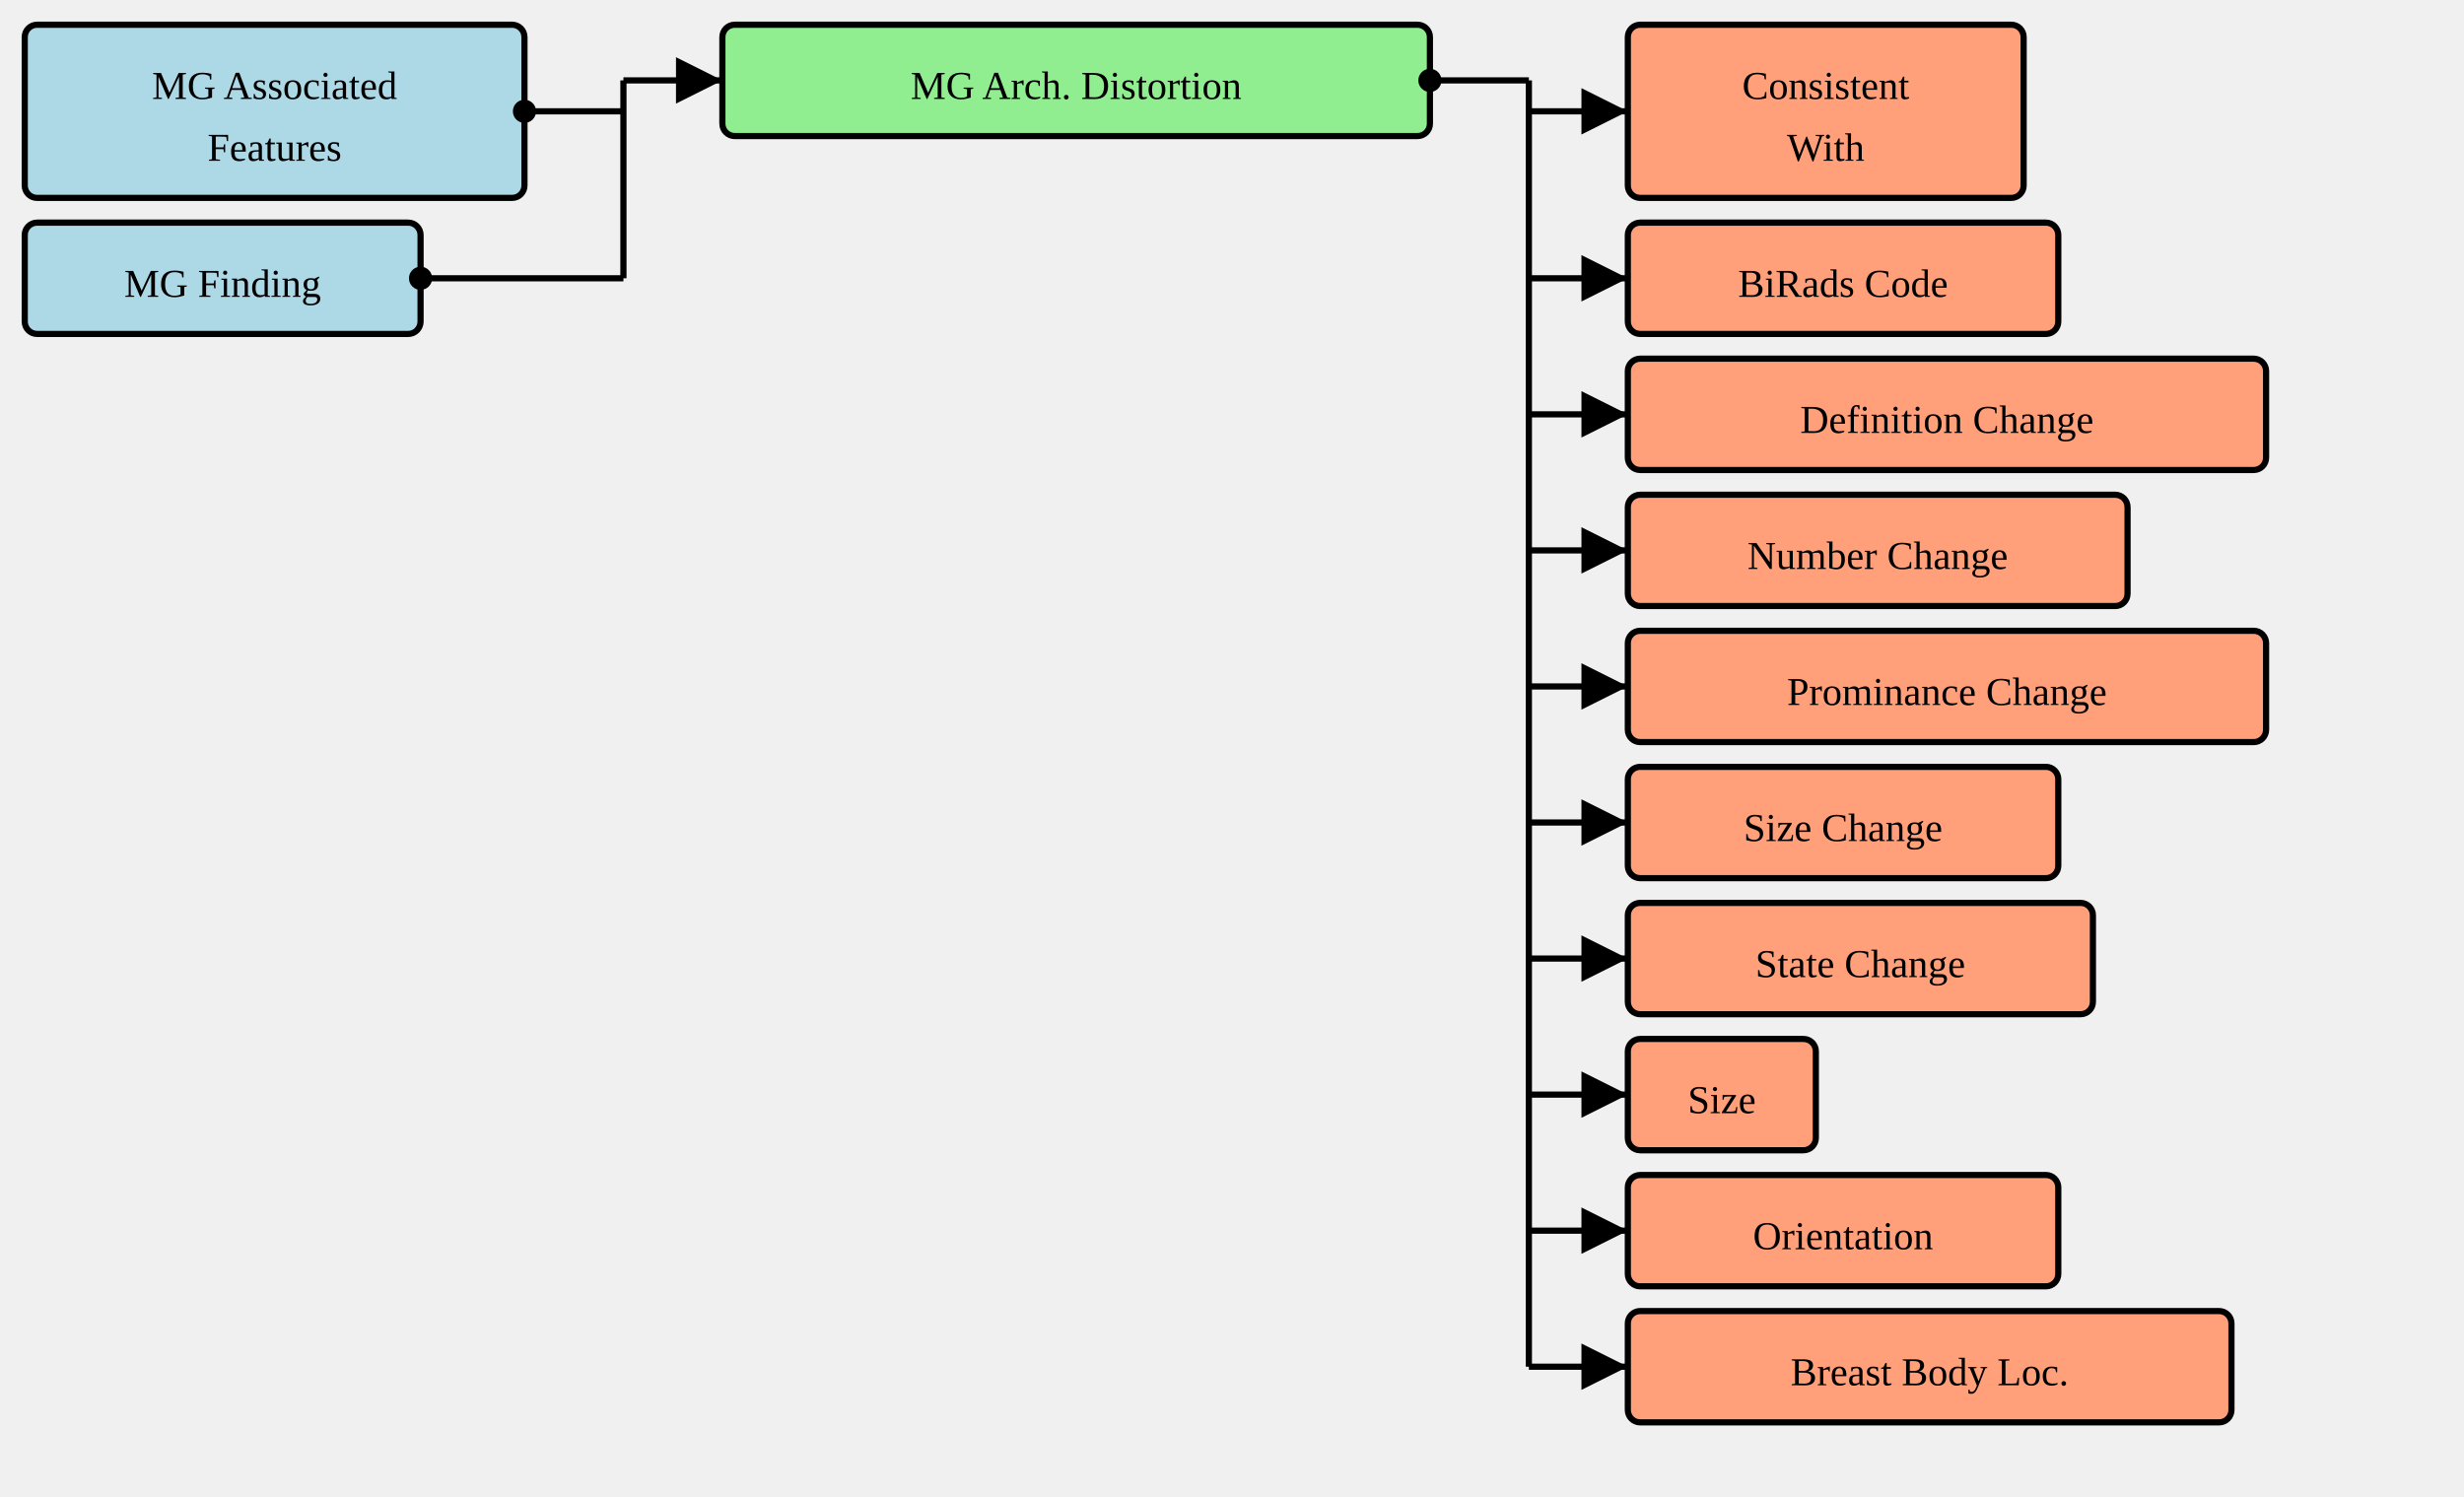
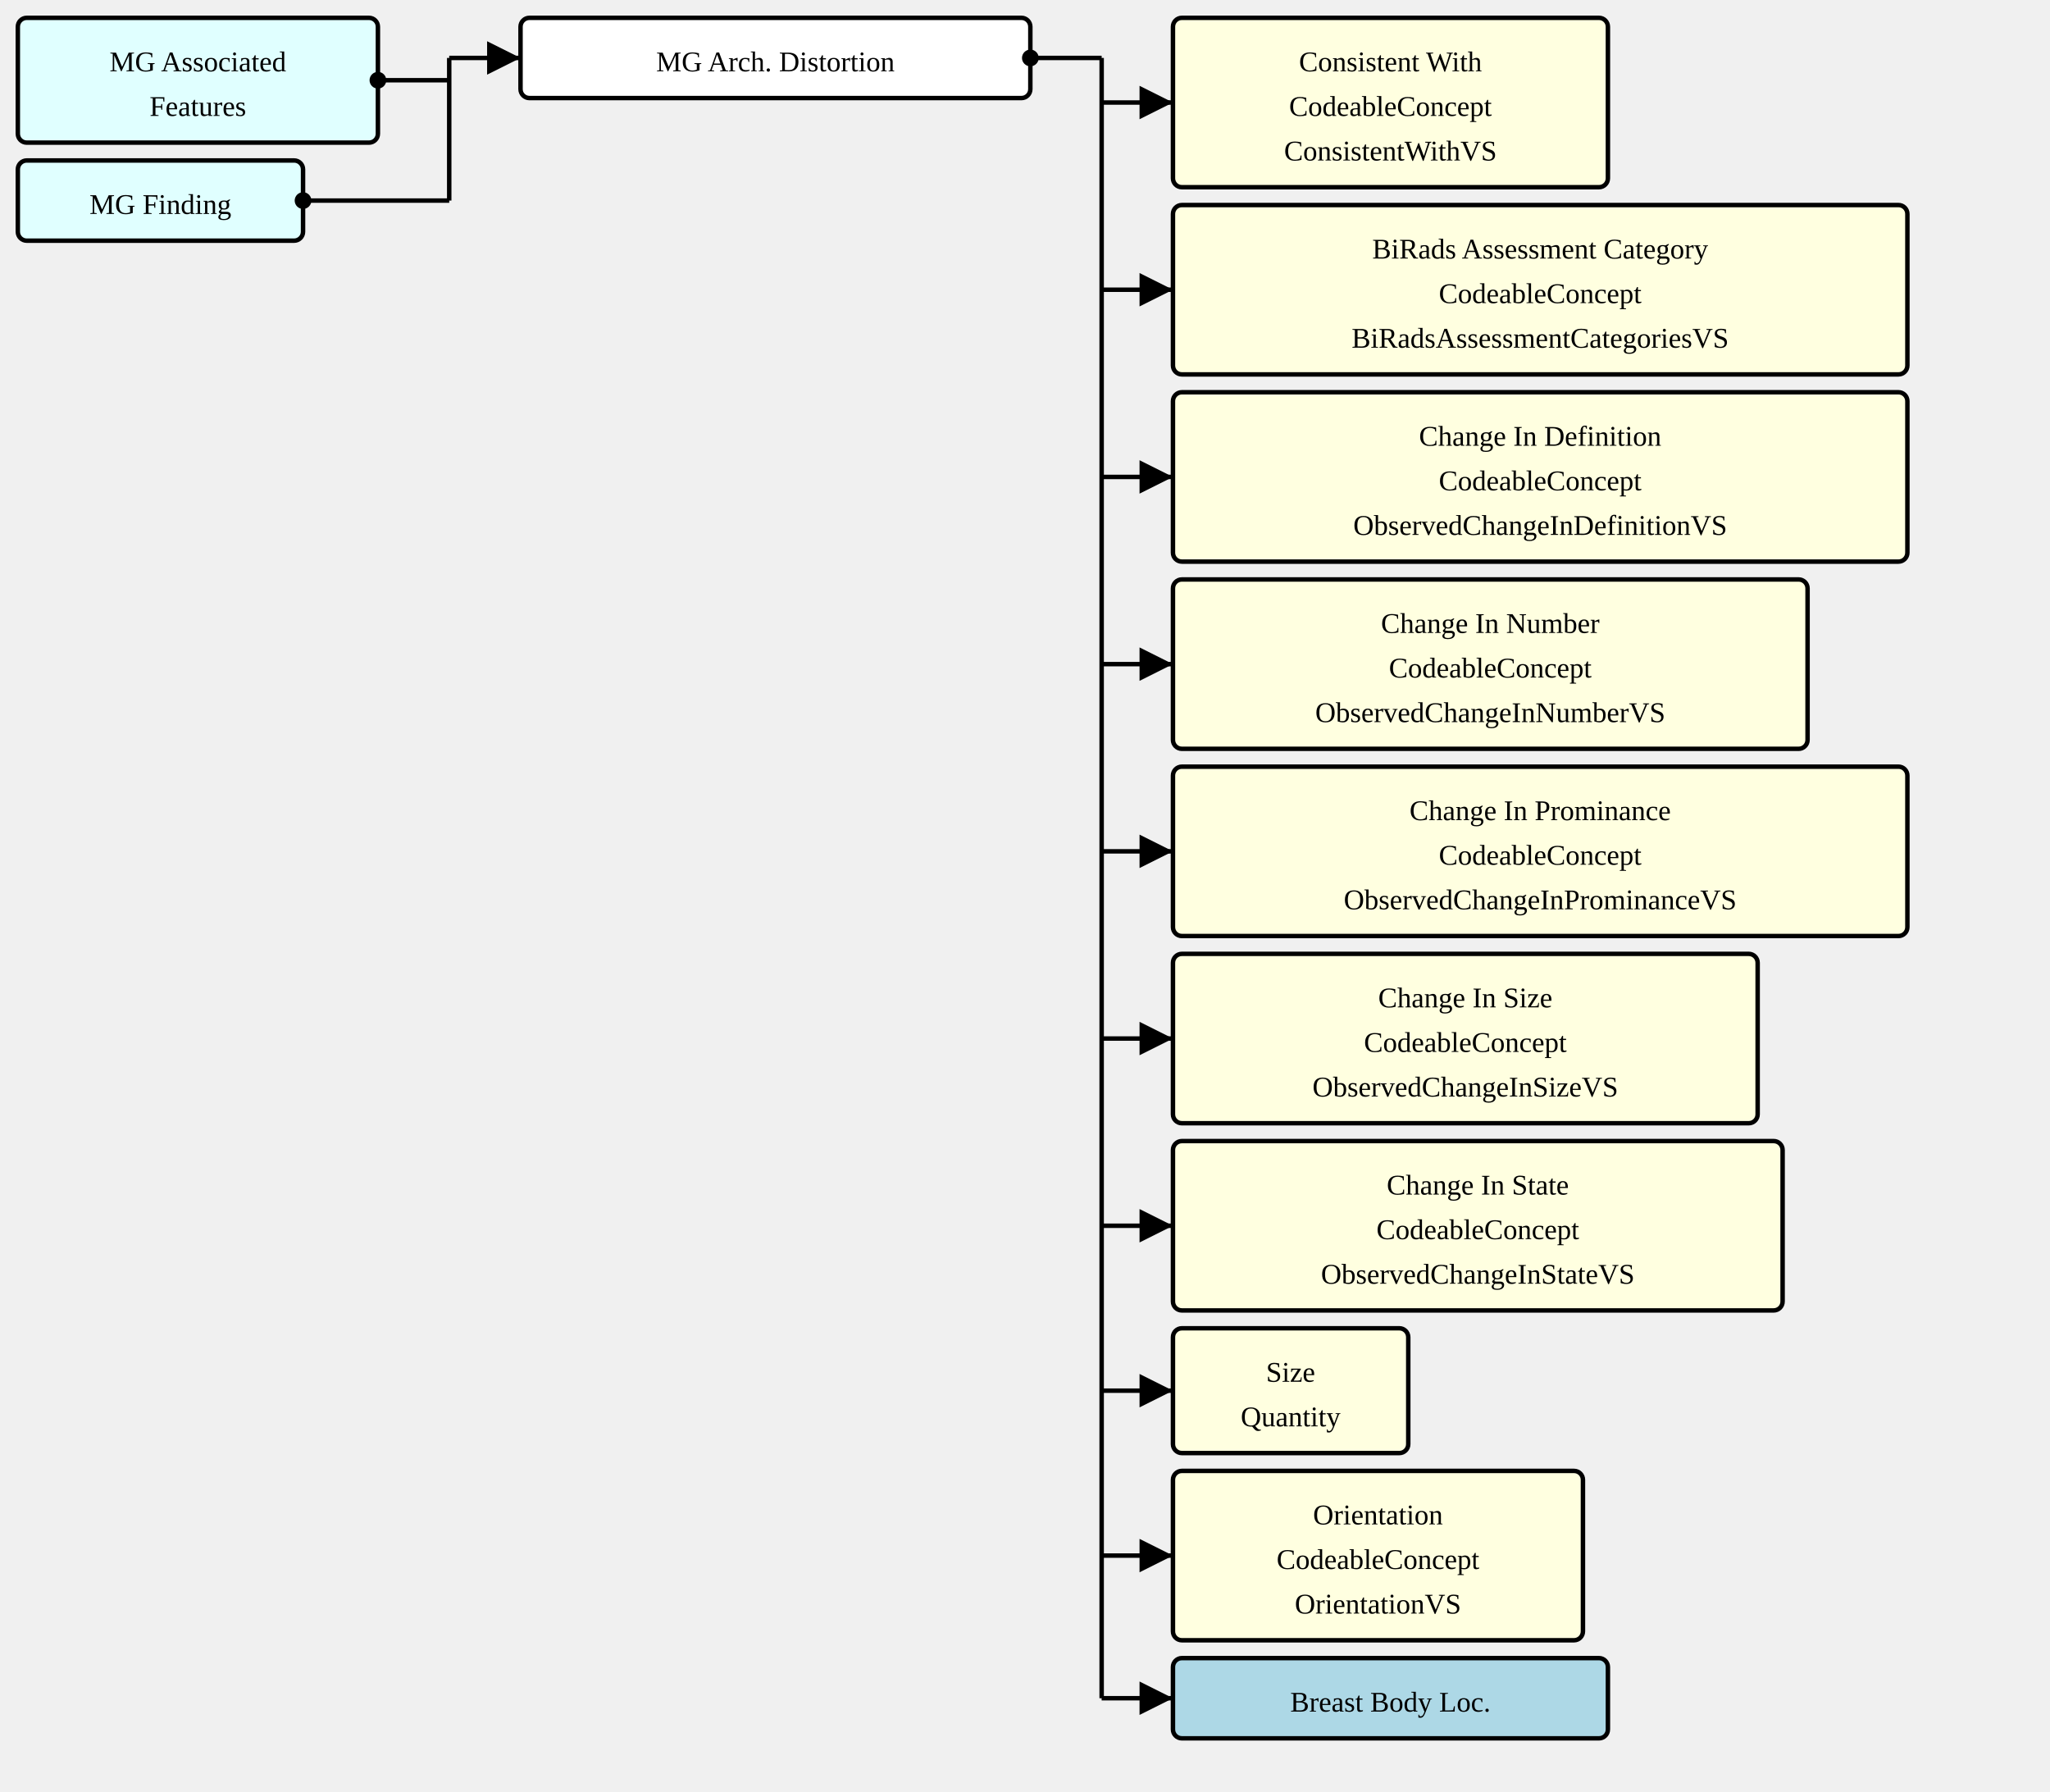
- <svg xmlns="http://www.w3.org/2000/svg" version="1.1" width="747" height="453.75">
+ <svg xmlns="http://www.w3.org/2000/svg" version="1.1" width="862.5" height="753.75">
  <defs>
    <marker id="arrowStart" markerWidth="3.75" markerHeight="3.75" markerUnits="px" refX="1.875" refY="1.875">
      <circle fill="Black" stroke-width="0" cx="1.875" cy="1.875" r="1.875" />
    </marker>
    <marker id="arrowEnd" markerWidth="7.5" markerHeight="7.5" markerUnits="px" refX="7.5" refY="3.75">
      <polygon fill="Black" stroke-width="0" points="0 0 7.5 3.75 0 7.5" />
    </marker>
  </defs>
  <g>
    <g transform="translate(7.5 7.5)">
-       <rect fill="LightBlue" stroke="Black" stroke-width="1.875" x="0" y="0" width="151.5" height="52.5" rx="3.75" ry="3.75" />
+       <rect fill="LightCyan" stroke="Black" stroke-width="1.875" x="0" y="0" width="151.5" height="52.5" rx="3.75" ry="3.75" />
      <a href="./StructureDefinition-MGAssociatedFeatures.html" target="_blank">
        <text x="75.75" y="22.5" text-anchor="middle">MG Associated</text>
      </a>
      <a href="./StructureDefinition-MGAssociatedFeatures.html" target="_blank">
        <text x="75.75" y="41.25" text-anchor="middle">Features</text>
      </a>
    </g>
    <g transform="translate(7.5 67.5)">
-       <rect fill="LightBlue" stroke="Black" stroke-width="1.875" x="0" y="0" width="120" height="33.75" rx="3.75" ry="3.75" />
+       <rect fill="LightCyan" stroke="Black" stroke-width="1.875" x="0" y="0" width="120" height="33.75" rx="3.75" ry="3.75" />
      <a href="./StructureDefinition-MGFinding.html" target="_blank">
        <text x="60" y="22.5" text-anchor="middle">MG Finding</text>
      </a>
    </g>
    <line stroke="Black" stroke-width="1.875" marker-end="url(#arrowEnd)" x1="189" y1="24.375" x2="219" y2="24.375" />
    <line stroke="Black" stroke-width="1.875" marker-start="url(#arrowStart)" x1="159" y1="33.75" x2="189" y2="33.75" />
    <line stroke="Black" stroke-width="1.875" marker-start="url(#arrowStart)" x1="127.5" y1="84.375" x2="189" y2="84.375" />
    <line stroke="Black" stroke-width="1.875" x1="189" y1="24.375" x2="189" y2="84.375" />
  </g>
  <g>
    <g transform="translate(219 7.5)">
-       <rect fill="LightGreen" stroke="Black" stroke-width="1.875" x="0" y="0" width="214.5" height="33.75" rx="3.75" ry="3.75" />
+       <rect fill="White" stroke="Black" stroke-width="1.875" x="0" y="0" width="214.5" height="33.75" rx="3.75" ry="3.75" />
      <text x="107.25" y="22.5" text-anchor="middle">MG Arch. Distortion</text>
    </g>
-     <line stroke="Black" stroke-width="1.875" marker-end="url(#arrowEnd)" x1="463.5" y1="33.75" x2="493.5" y2="33.75" />
-     <line stroke="Black" stroke-width="1.875" marker-end="url(#arrowEnd)" x1="463.5" y1="84.375" x2="493.5" y2="84.375" />
-     <line stroke="Black" stroke-width="1.875" marker-end="url(#arrowEnd)" x1="463.5" y1="125.625" x2="493.5" y2="125.625" />
-     <line stroke="Black" stroke-width="1.875" marker-end="url(#arrowEnd)" x1="463.5" y1="166.875" x2="493.5" y2="166.875" />
-     <line stroke="Black" stroke-width="1.875" marker-end="url(#arrowEnd)" x1="463.5" y1="208.125" x2="493.5" y2="208.125" />
-     <line stroke="Black" stroke-width="1.875" marker-end="url(#arrowEnd)" x1="463.5" y1="249.375" x2="493.5" y2="249.375" />
-     <line stroke="Black" stroke-width="1.875" marker-end="url(#arrowEnd)" x1="463.5" y1="290.625" x2="493.5" y2="290.625" />
-     <line stroke="Black" stroke-width="1.875" marker-end="url(#arrowEnd)" x1="463.5" y1="331.875" x2="493.5" y2="331.875" />
-     <line stroke="Black" stroke-width="1.875" marker-end="url(#arrowEnd)" x1="463.5" y1="373.125" x2="493.5" y2="373.125" />
-     <line stroke="Black" stroke-width="1.875" marker-end="url(#arrowEnd)" x1="463.5" y1="414.375" x2="493.5" y2="414.375" />
+     <line stroke="Black" stroke-width="1.875" marker-end="url(#arrowEnd)" x1="463.5" y1="43.125" x2="493.5" y2="43.125" />
+     <line stroke="Black" stroke-width="1.875" marker-end="url(#arrowEnd)" x1="463.5" y1="121.875" x2="493.5" y2="121.875" />
+     <line stroke="Black" stroke-width="1.875" marker-end="url(#arrowEnd)" x1="463.5" y1="200.625" x2="493.5" y2="200.625" />
+     <line stroke="Black" stroke-width="1.875" marker-end="url(#arrowEnd)" x1="463.5" y1="279.375" x2="493.5" y2="279.375" />
+     <line stroke="Black" stroke-width="1.875" marker-end="url(#arrowEnd)" x1="463.5" y1="358.125" x2="493.5" y2="358.125" />
+     <line stroke="Black" stroke-width="1.875" marker-end="url(#arrowEnd)" x1="463.5" y1="436.875" x2="493.5" y2="436.875" />
+     <line stroke="Black" stroke-width="1.875" marker-end="url(#arrowEnd)" x1="463.5" y1="515.625" x2="493.5" y2="515.625" />
+     <line stroke="Black" stroke-width="1.875" marker-end="url(#arrowEnd)" x1="463.5" y1="585" x2="493.5" y2="585" />
+     <line stroke="Black" stroke-width="1.875" marker-end="url(#arrowEnd)" x1="463.5" y1="654.375" x2="493.5" y2="654.375" />
+     <line stroke="Black" stroke-width="1.875" marker-end="url(#arrowEnd)" x1="463.5" y1="714.375" x2="493.5" y2="714.375" />
    <line stroke="Black" stroke-width="1.875" marker-start="url(#arrowStart)" x1="433.5" y1="24.375" x2="463.5" y2="24.375" />
-     <line stroke="Black" stroke-width="1.875" x1="463.5" y1="24.375" x2="463.5" y2="414.375" />
+     <line stroke="Black" stroke-width="1.875" x1="463.5" y1="24.375" x2="463.5" y2="714.375" />
  </g>
  <g>
    <g transform="translate(493.5 7.5)">
-       <rect fill="LightSalmon" stroke="Black" stroke-width="1.875" x="0" y="0" width="120" height="52.5" rx="3.75" ry="3.75" />
-       <a href="./StructureDefinition-ConsistentWith.html" target="_blank">
-         <text x="60" y="22.5" text-anchor="middle">Consistent</text>
-       </a>
-       <a href="./StructureDefinition-ConsistentWith.html" target="_blank">
-         <text x="60" y="41.25" text-anchor="middle">With</text>
+       <rect fill="LightYellow" stroke="Black" stroke-width="1.875" x="0" y="0" width="183" height="71.25" rx="3.75" ry="3.75" />
+       <text x="91.5" y="22.5" text-anchor="middle">Consistent With</text>
+       <text x="91.5" y="41.25" text-anchor="middle">CodeableConcept</text>
+       <a href="./ValueSet-ConsistentWithVS.html" target="_blank">
+         <text x="91.5" y="60" text-anchor="middle">ConsistentWithVS</text>
      </a>
    </g>
-     <g transform="translate(493.5 67.5)">
-       <rect fill="LightSalmon" stroke="Black" stroke-width="1.875" x="0" y="0" width="130.5" height="33.75" rx="3.75" ry="3.75" />
-       <a href="./StructureDefinition-BiRadsAssessmentCategory.html" target="_blank">
-         <text x="65.25" y="22.5" text-anchor="middle">BiRads Code</text>
+     <g transform="translate(493.5 86.25)">
+       <rect fill="LightYellow" stroke="Black" stroke-width="1.875" x="0" y="0" width="309" height="71.25" rx="3.75" ry="3.75" />
+       <text x="154.5" y="22.5" text-anchor="middle">BiRads Assessment Category</text>
+       <text x="154.5" y="41.25" text-anchor="middle">CodeableConcept</text>
+       <a href="./ValueSet-BiRadsAssessmentCategoriesVS.html" target="_blank">
+         <text x="154.5" y="60" text-anchor="middle">BiRadsAssessmentCategoriesVS</text>
      </a>
    </g>
-     <g transform="translate(493.5 108.75)">
-       <rect fill="LightSalmon" stroke="Black" stroke-width="1.875" x="0" y="0" width="193.5" height="33.75" rx="3.75" ry="3.75" />
-       <a href="./StructureDefinition-ObservedChangeInDefinition.html" target="_blank">
-         <text x="96.75" y="22.5" text-anchor="middle">Definition Change</text>
+     <g transform="translate(493.5 165)">
+       <rect fill="LightYellow" stroke="Black" stroke-width="1.875" x="0" y="0" width="309" height="71.25" rx="3.75" ry="3.75" />
+       <text x="154.5" y="22.5" text-anchor="middle">Change In Definition</text>
+       <text x="154.5" y="41.25" text-anchor="middle">CodeableConcept</text>
+       <a href="./ValueSet-ObservedChangeInDefinitionVS.html" target="_blank">
+         <text x="154.5" y="60" text-anchor="middle">ObservedChangeInDefinitionVS</text>
      </a>
    </g>
-     <g transform="translate(493.5 150)">
-       <rect fill="LightSalmon" stroke="Black" stroke-width="1.875" x="0" y="0" width="151.5" height="33.75" rx="3.75" ry="3.75" />
-       <a href="./StructureDefinition-ObservedChangeInNumber.html" target="_blank">
-         <text x="75.75" y="22.5" text-anchor="middle">Number Change</text>
+     <g transform="translate(493.5 243.75)">
+       <rect fill="LightYellow" stroke="Black" stroke-width="1.875" x="0" y="0" width="267" height="71.25" rx="3.75" ry="3.75" />
+       <text x="133.5" y="22.5" text-anchor="middle">Change In Number</text>
+       <text x="133.5" y="41.25" text-anchor="middle">CodeableConcept</text>
+       <a href="./ValueSet-ObservedChangeInNumberVS.html" target="_blank">
+         <text x="133.5" y="60" text-anchor="middle">ObservedChangeInNumberVS</text>
      </a>
    </g>
-     <g transform="translate(493.5 191.25)">
-       <rect fill="LightSalmon" stroke="Black" stroke-width="1.875" x="0" y="0" width="193.5" height="33.75" rx="3.75" ry="3.75" />
-       <a href="./StructureDefinition-ObservedChangeInProminance.html" target="_blank">
-         <text x="96.75" y="22.5" text-anchor="middle">Prominance Change</text>
+     <g transform="translate(493.5 322.5)">
+       <rect fill="LightYellow" stroke="Black" stroke-width="1.875" x="0" y="0" width="309" height="71.25" rx="3.75" ry="3.75" />
+       <text x="154.5" y="22.5" text-anchor="middle">Change In Prominance</text>
+       <text x="154.5" y="41.25" text-anchor="middle">CodeableConcept</text>
+       <a href="./ValueSet-ObservedChangeInProminanceVS.html" target="_blank">
+         <text x="154.5" y="60" text-anchor="middle">ObservedChangeInProminanceVS</text>
      </a>
    </g>
-     <g transform="translate(493.5 232.5)">
-       <rect fill="LightSalmon" stroke="Black" stroke-width="1.875" x="0" y="0" width="130.5" height="33.75" rx="3.75" ry="3.75" />
-       <a href="./StructureDefinition-ObservedChangeInSize.html" target="_blank">
-         <text x="65.25" y="22.5" text-anchor="middle">Size Change</text>
+     <g transform="translate(493.5 401.25)">
+       <rect fill="LightYellow" stroke="Black" stroke-width="1.875" x="0" y="0" width="246" height="71.25" rx="3.75" ry="3.75" />
+       <text x="123" y="22.5" text-anchor="middle">Change In Size</text>
+       <text x="123" y="41.25" text-anchor="middle">CodeableConcept</text>
+       <a href="./ValueSet-ObservedChangeInSizeVS.html" target="_blank">
+         <text x="123" y="60" text-anchor="middle">ObservedChangeInSizeVS</text>
      </a>
    </g>
-     <g transform="translate(493.5 273.75)">
-       <rect fill="LightSalmon" stroke="Black" stroke-width="1.875" x="0" y="0" width="141" height="33.75" rx="3.75" ry="3.75" />
-       <a href="./StructureDefinition-ObservedChangeInState.html" target="_blank">
-         <text x="70.5" y="22.5" text-anchor="middle">State Change</text>
+     <g transform="translate(493.5 480)">
+       <rect fill="LightYellow" stroke="Black" stroke-width="1.875" x="0" y="0" width="256.5" height="71.25" rx="3.75" ry="3.75" />
+       <text x="128.25" y="22.5" text-anchor="middle">Change In State</text>
+       <text x="128.25" y="41.25" text-anchor="middle">CodeableConcept</text>
+       <a href="./ValueSet-ObservedChangeInStateVS.html" target="_blank">
+         <text x="128.25" y="60" text-anchor="middle">ObservedChangeInStateVS</text>
      </a>
    </g>
-     <g transform="translate(493.5 315)">
-       <rect fill="LightSalmon" stroke="Black" stroke-width="1.875" x="0" y="0" width="57" height="33.75" rx="3.75" ry="3.75" />
-       <a href="./StructureDefinition-ObservedSize.html" target="_blank">
-         <text x="28.5" y="22.5" text-anchor="middle">Size</text>
+     <g transform="translate(493.5 558.75)">
+       <rect fill="LightYellow" stroke="Black" stroke-width="1.875" x="0" y="0" width="99" height="52.5" rx="3.75" ry="3.75" />
+       <text x="49.5" y="22.5" text-anchor="middle">Size</text>
+       <text x="49.5" y="41.25" text-anchor="middle">Quantity</text>
+     </g>
+     <g transform="translate(493.5 618.75)">
+       <rect fill="LightYellow" stroke="Black" stroke-width="1.875" x="0" y="0" width="172.5" height="71.25" rx="3.75" ry="3.75" />
+       <text x="86.25" y="22.5" text-anchor="middle">Orientation</text>
+       <text x="86.25" y="41.25" text-anchor="middle">CodeableConcept</text>
+       <a href="./ValueSet-OrientationVS.html" target="_blank">
+         <text x="86.25" y="60" text-anchor="middle">OrientationVS</text>
      </a>
    </g>
-     <g transform="translate(493.5 356.25)">
-       <rect fill="LightSalmon" stroke="Black" stroke-width="1.875" x="0" y="0" width="130.5" height="33.75" rx="3.75" ry="3.75" />
-       <a href="./StructureDefinition-Orientation.html" target="_blank">
-         <text x="65.25" y="22.5" text-anchor="middle">Orientation</text>
-       </a>
-     </g>
-     <g transform="translate(493.5 397.5)">
-       <rect fill="LightSalmon" stroke="Black" stroke-width="1.875" x="0" y="0" width="183" height="33.75" rx="3.75" ry="3.75" />
+     <g transform="translate(493.5 697.5)">
+       <rect fill="LightBlue" stroke="Black" stroke-width="1.875" x="0" y="0" width="183" height="33.75" rx="3.75" ry="3.75" />
      <a href="./StructureDefinition-BreastBodyLocationExtension.html" target="_blank">
        <text x="91.5" y="22.5" text-anchor="middle">Breast Body Loc.</text>
      </a>
    </g>
  </g>
</svg>
